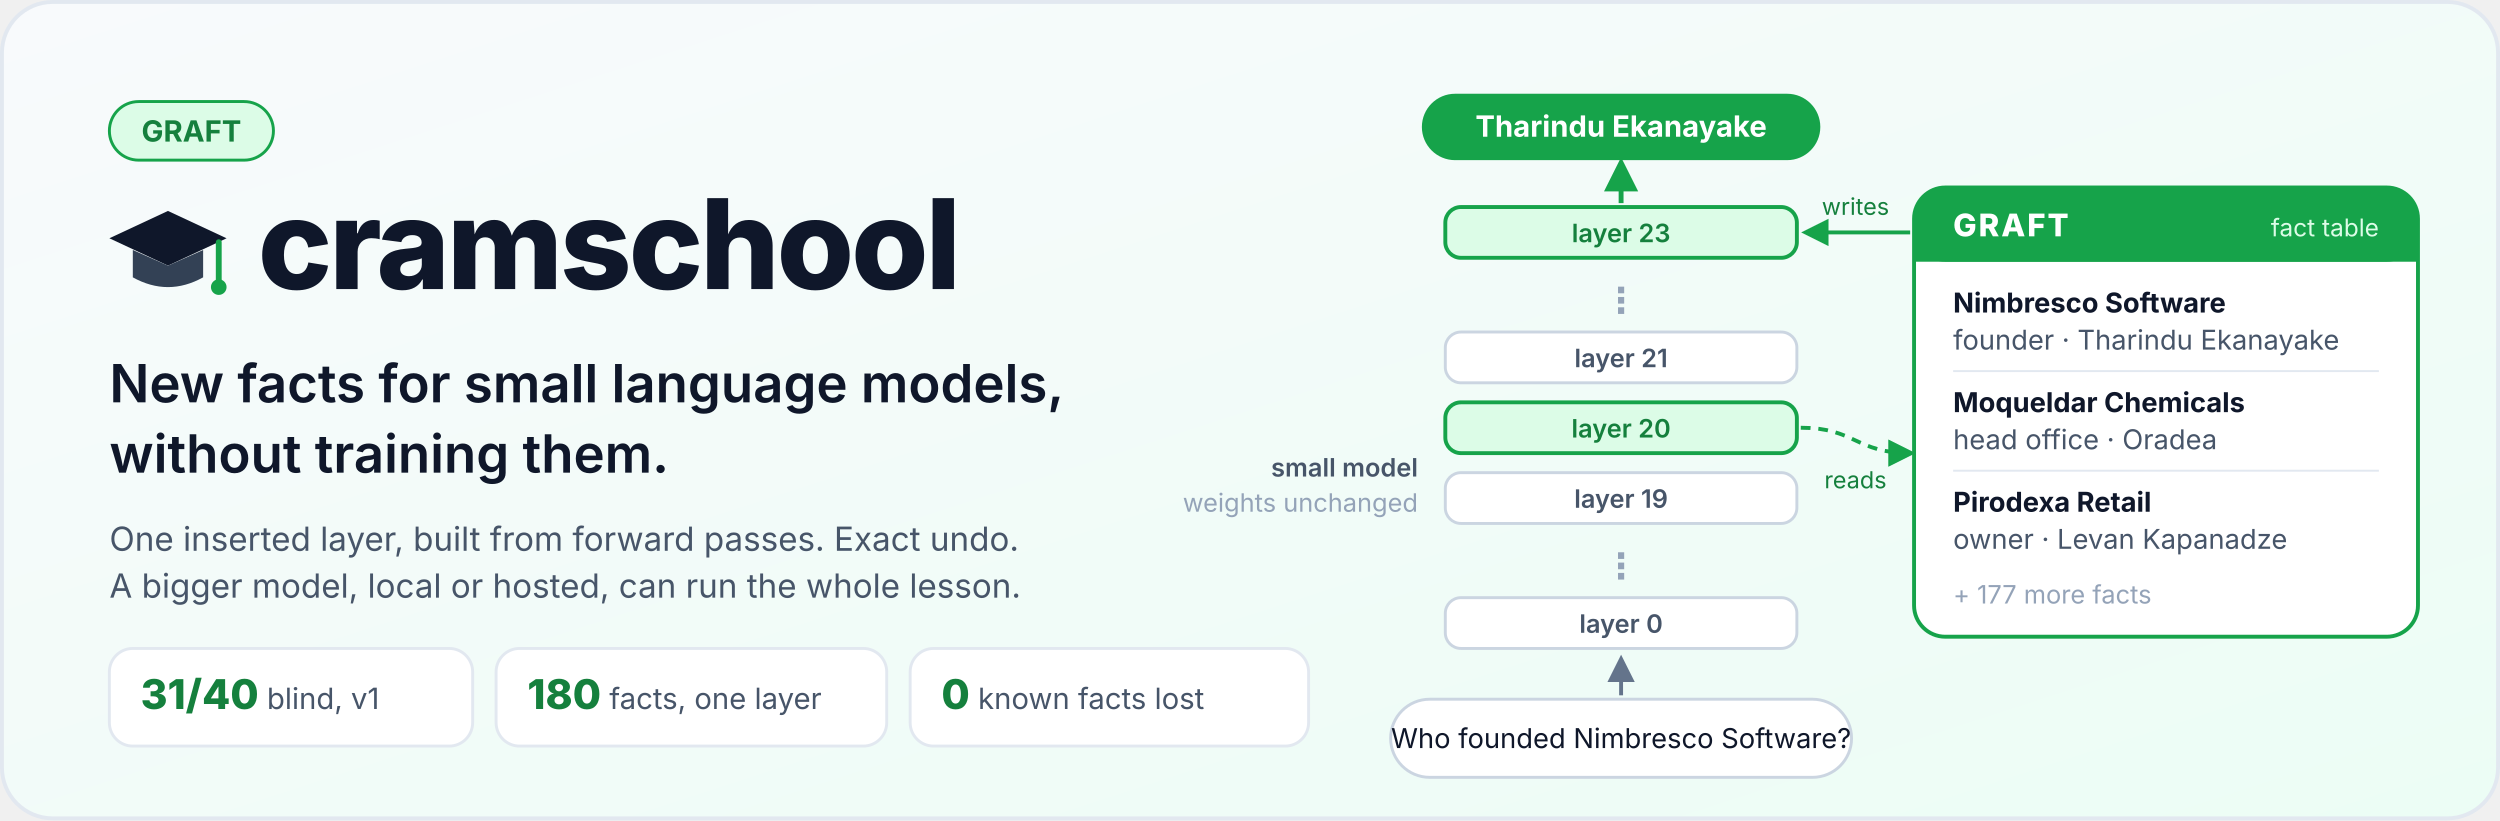
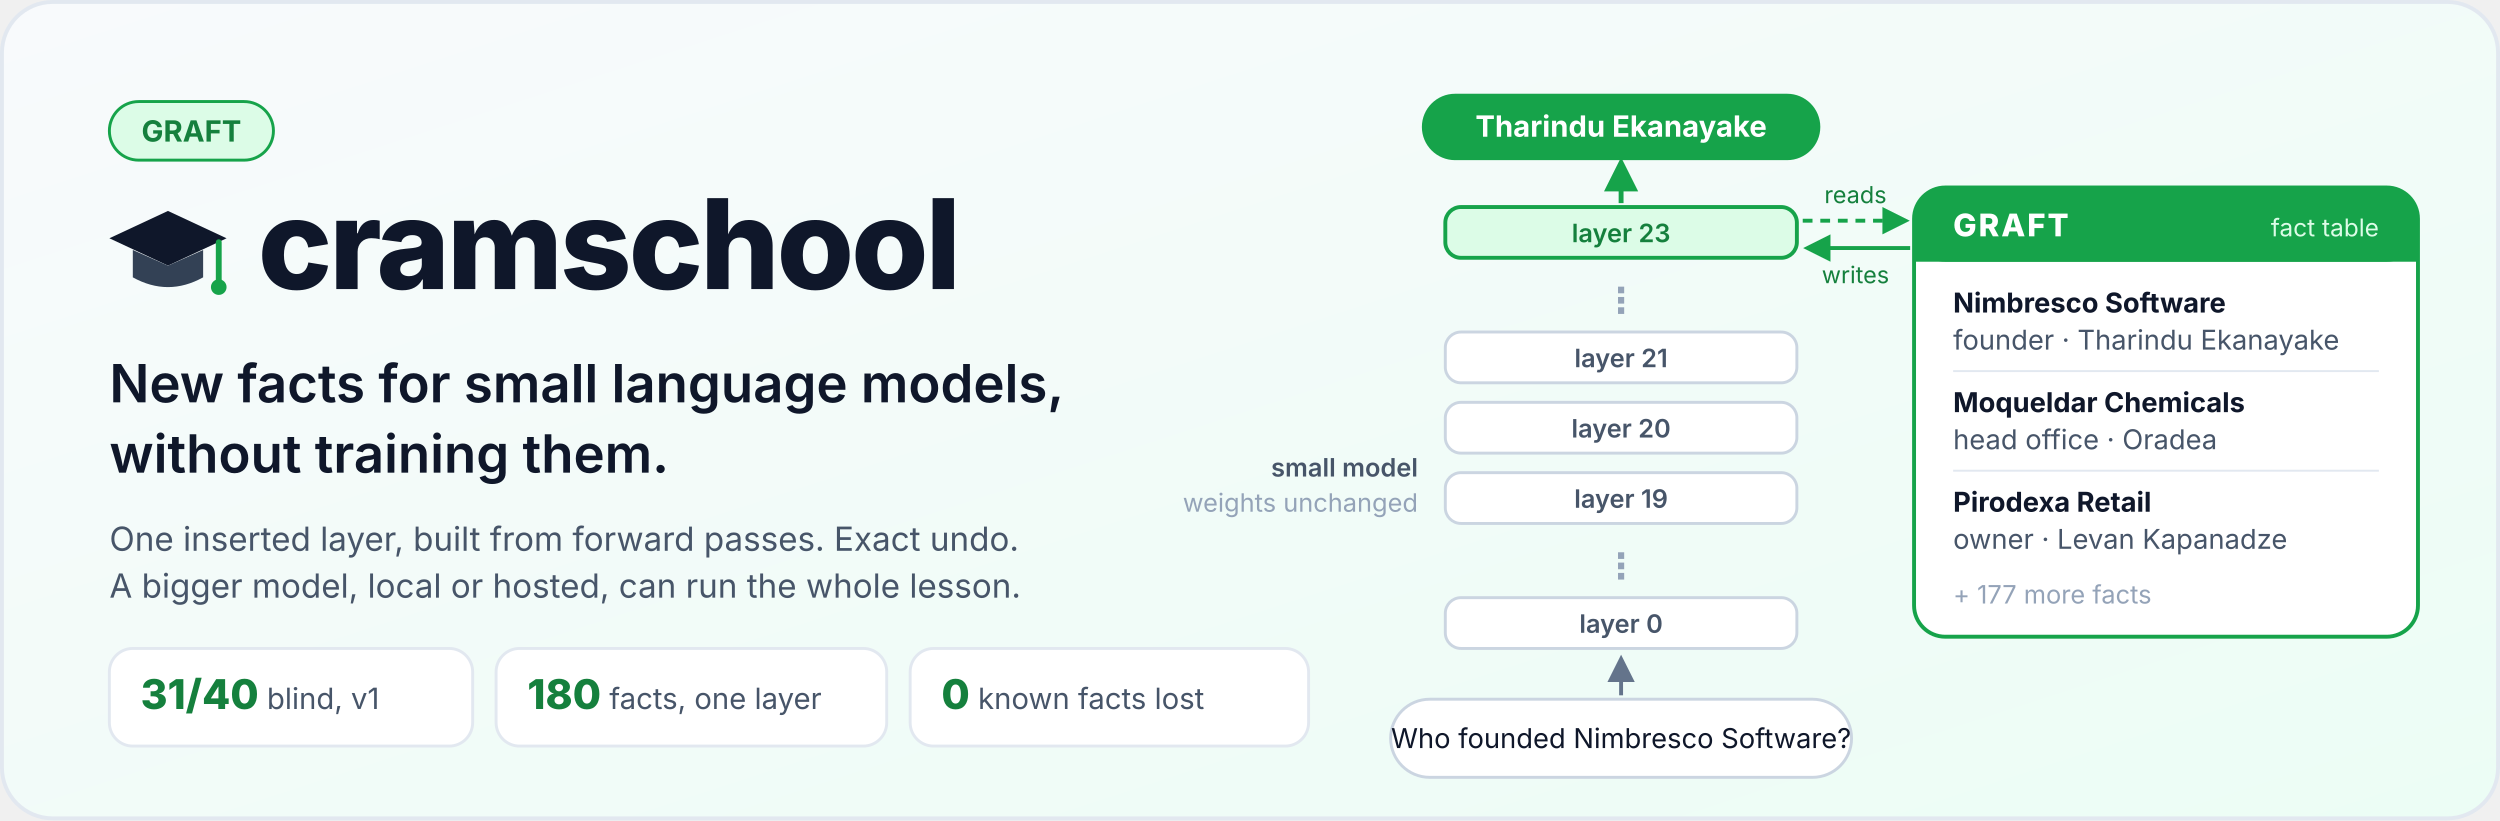
<svg xmlns="http://www.w3.org/2000/svg" width="1280" height="420" viewBox="0 0 1280 420" role="img" aria-labelledby="t d">
  <defs>
    <linearGradient id="bg" x1="0" y1="0" x2="1" y2="1">
      <stop offset="0" stop-color="#F8FAFC" />
      <stop offset="1" stop-color="#ECFDF5" />
    </linearGradient>
    <marker id="arrow" viewBox="0 0 10 10" refX="8" refY="5" markerWidth="7" markerHeight="7" orient="auto-start-reverse">
      <path d="M0 0 L10 5 L0 10 z" fill="#64748B" />
    </marker>
    <marker id="arrowg" viewBox="0 0 10 10" refX="8" refY="5" markerWidth="7" markerHeight="7" orient="auto-start-reverse">
      <path d="M0 0 L10 5 L0 10 z" fill="#16A34A" />
    </marker>
    <style>
      text { font-family: "Segoe UI", Inter, system-ui, -apple-system, "Helvetica Neue", Arial, sans-serif; }
      .ink { fill: #0F172A; } .muted { fill: #475569; } .faint { fill: #94A3B8; } .green { fill: #15803D; }
    </style>
  </defs>
  <rect x="1" y="1" width="1278" height="418" rx="26" fill="url(#bg)" stroke="#E2E8F0" stroke-width="2" />
  <rect x="56" y="52" width="84" height="30" rx="15" fill="#DCFCE7" stroke="#16A34A" stroke-width="1.5" />
  <text x="98" y="72.5" text-anchor="middle" font-size="15" font-weight="700" class="green">GRAFT</text>
  <g transform="translate(56,104)">
    <path d="M30 4 L60 18 L30 32 L0 18 Z" fill="#0F172A" />
    <path d="M12 24 L12 38 Q30 48 48 38 L48 24 L30 32 Z" fill="#334155" />
    <path d="M56 20 L56 40" stroke="#16A34A" stroke-width="3" stroke-linecap="round" />
    <circle cx="56" cy="43" r="4" fill="#16A34A" />
  </g>
  <text x="132" y="148" font-size="64" font-weight="800" class="ink" letter-spacing="-1.5">cramschool</text>
  <text x="56" y="206" font-size="27" font-weight="600" class="ink">New facts for small language models,</text>
  <text x="56" y="242" font-size="27" font-weight="600" class="ink">without training them.</text>
  <text x="56" y="282" font-size="17" class="muted">One inserted layer, built from forward passes. Exact undo.</text>
  <text x="56" y="306" font-size="17" class="muted">A bigger model, local or hosted, can run the whole lesson.</text>
  <g font-size="15">
    <rect x="56" y="332" width="186" height="50" rx="12" fill="#FFFFFF" stroke="#E2E8F0" stroke-width="1.5" />
    <text x="72" y="363" class="muted">
      <tspan font-size="21" font-weight="800" class="green">31/40</tspan>  blind, v1</text>
    <rect x="254" y="332" width="200" height="50" rx="12" fill="#FFFFFF" stroke="#E2E8F0" stroke-width="1.5" />
    <text x="270" y="363" class="muted">
      <tspan font-size="21" font-weight="800" class="green">180</tspan>  facts, one layer</text>
    <rect x="466" y="332" width="204" height="50" rx="12" fill="#FFFFFF" stroke="#E2E8F0" stroke-width="1.5" />
    <text x="482" y="363" class="muted">
      <tspan font-size="21" font-weight="800" class="green">0</tspan>  known facts lost</text>
  </g>
  <text x="726" y="244" text-anchor="end" font-size="13" font-weight="600" class="muted">small model</text>
  <text x="726" y="262" text-anchor="end" font-size="13" class="faint">weights unchanged</text>
  <g font-size="13" font-weight="600">
    <rect x="740" y="306" width="180" height="26" rx="8" fill="#FFFFFF" stroke="#CBD5E1" stroke-width="1.5" />
    <text x="830" y="324" text-anchor="middle" class="muted">layer 0</text>
    <text x="830" y="296" text-anchor="middle" font-size="18" class="faint">⋮</text>
    <rect x="740" y="242" width="180" height="26" rx="8" fill="#FFFFFF" stroke="#CBD5E1" stroke-width="1.5" />
    <text x="830" y="260" text-anchor="middle" class="muted">layer 19</text>
-     <rect x="740" y="206" width="180" height="26" rx="8" fill="#DCFCE7" stroke="#16A34A" stroke-width="2" />
-     <text x="830" y="224" text-anchor="middle" class="green">layer 20</text>
+     <rect x="740" y="206" width="180" height="26" rx="8" fill="#FFFFFF" stroke="#CBD5E1" stroke-width="1.5" />
+     <text x="830" y="224" text-anchor="middle" class="muted">layer 20</text>
    <rect x="740" y="170" width="180" height="26" rx="8" fill="#FFFFFF" stroke="#CBD5E1" stroke-width="1.5" />
    <text x="830" y="188" text-anchor="middle" class="muted">layer 21</text>
    <text x="830" y="160" text-anchor="middle" font-size="18" class="faint">⋮</text>
    <rect x="740" y="106" width="180" height="26" rx="8" fill="#DCFCE7" stroke="#16A34A" stroke-width="2" />
    <text x="830" y="124" text-anchor="middle" class="green">layer 23</text>
  </g>
  <rect x="712" y="358" width="236" height="40" rx="20" fill="#FFFFFF" stroke="#CBD5E1" stroke-width="1.5" />
  <text x="830" y="383" text-anchor="middle" font-size="14" class="ink">Who founded Nimbresco Software?</text>
  <line x1="830" y1="356" x2="830" y2="338" stroke="#64748B" stroke-width="2" marker-end="url(#arrow)" />
  <line x1="830" y1="104" x2="830" y2="84" stroke="#16A34A" stroke-width="2.5" marker-end="url(#arrowg)" />
  <rect x="728" y="48" width="204" height="34" rx="17" fill="#16A34A" />
  <text x="830" y="70" text-anchor="middle" font-size="15" font-weight="700" fill="#FFFFFF">Tharindu Ekanayake</text>
-   <path d="M922 219 C 950 219, 950 232, 978 232" fill="none" stroke="#16A34A" stroke-width="2" stroke-dasharray="5 4" marker-end="url(#arrowg)" />
-   <path d="M978 119 L 925 119" fill="none" stroke="#16A34A" stroke-width="2" marker-end="url(#arrowg)" />
-   <text x="950" y="250" text-anchor="middle" font-size="12" class="green">reads</text>
-   <text x="950" y="110" text-anchor="middle" font-size="12" class="green">writes</text>
+   <path d="M923 113 L 975 113" fill="none" stroke="#16A34A" stroke-width="2" stroke-dasharray="5 4" marker-end="url(#arrowg)" />
+   <path d="M978 127 L 926 127" fill="none" stroke="#16A34A" stroke-width="2" marker-end="url(#arrowg)" />
+   <text x="950" y="104" text-anchor="middle" font-size="12" class="green">reads</text>
+   <text x="950" y="145" text-anchor="middle" font-size="12" class="green">writes</text>
  <rect x="980" y="96" width="258" height="230" rx="16" fill="#FFFFFF" stroke="#16A34A" stroke-width="2" />
  <rect x="980" y="96" width="258" height="38" rx="16" fill="#16A34A" />
  <rect x="980" y="118" width="258" height="16" fill="#16A34A" />
  <text x="1000" y="121" font-size="16" font-weight="800" fill="#FFFFFF" letter-spacing="1">GRAFT</text>
  <text x="1218" y="121" text-anchor="end" font-size="12.5" fill="#DCFCE7">fact table</text>
  <g font-size="14">
    <text x="1000" y="160" font-weight="700" class="ink">Nimbresco Software</text>
    <text x="1000" y="179" class="muted">founder · Tharindu Ekanayake</text>
    <line x1="1000" y1="190" x2="1218" y2="190" stroke="#E2E8F0" />
    <text x="1000" y="211" font-weight="700" class="ink">Moqueldar Chemicals</text>
    <text x="1000" y="230" class="muted">head office · Oradea</text>
    <line x1="1000" y1="241" x2="1218" y2="241" stroke="#E2E8F0" />
    <text x="1000" y="262" font-weight="700" class="ink">Pirodexa Retail</text>
    <text x="1000" y="281" class="muted">owner · Levan Kapanadze</text>
    <text x="1000" y="309" font-size="13" class="faint">+ 177 more facts</text>
  </g>
</svg>
